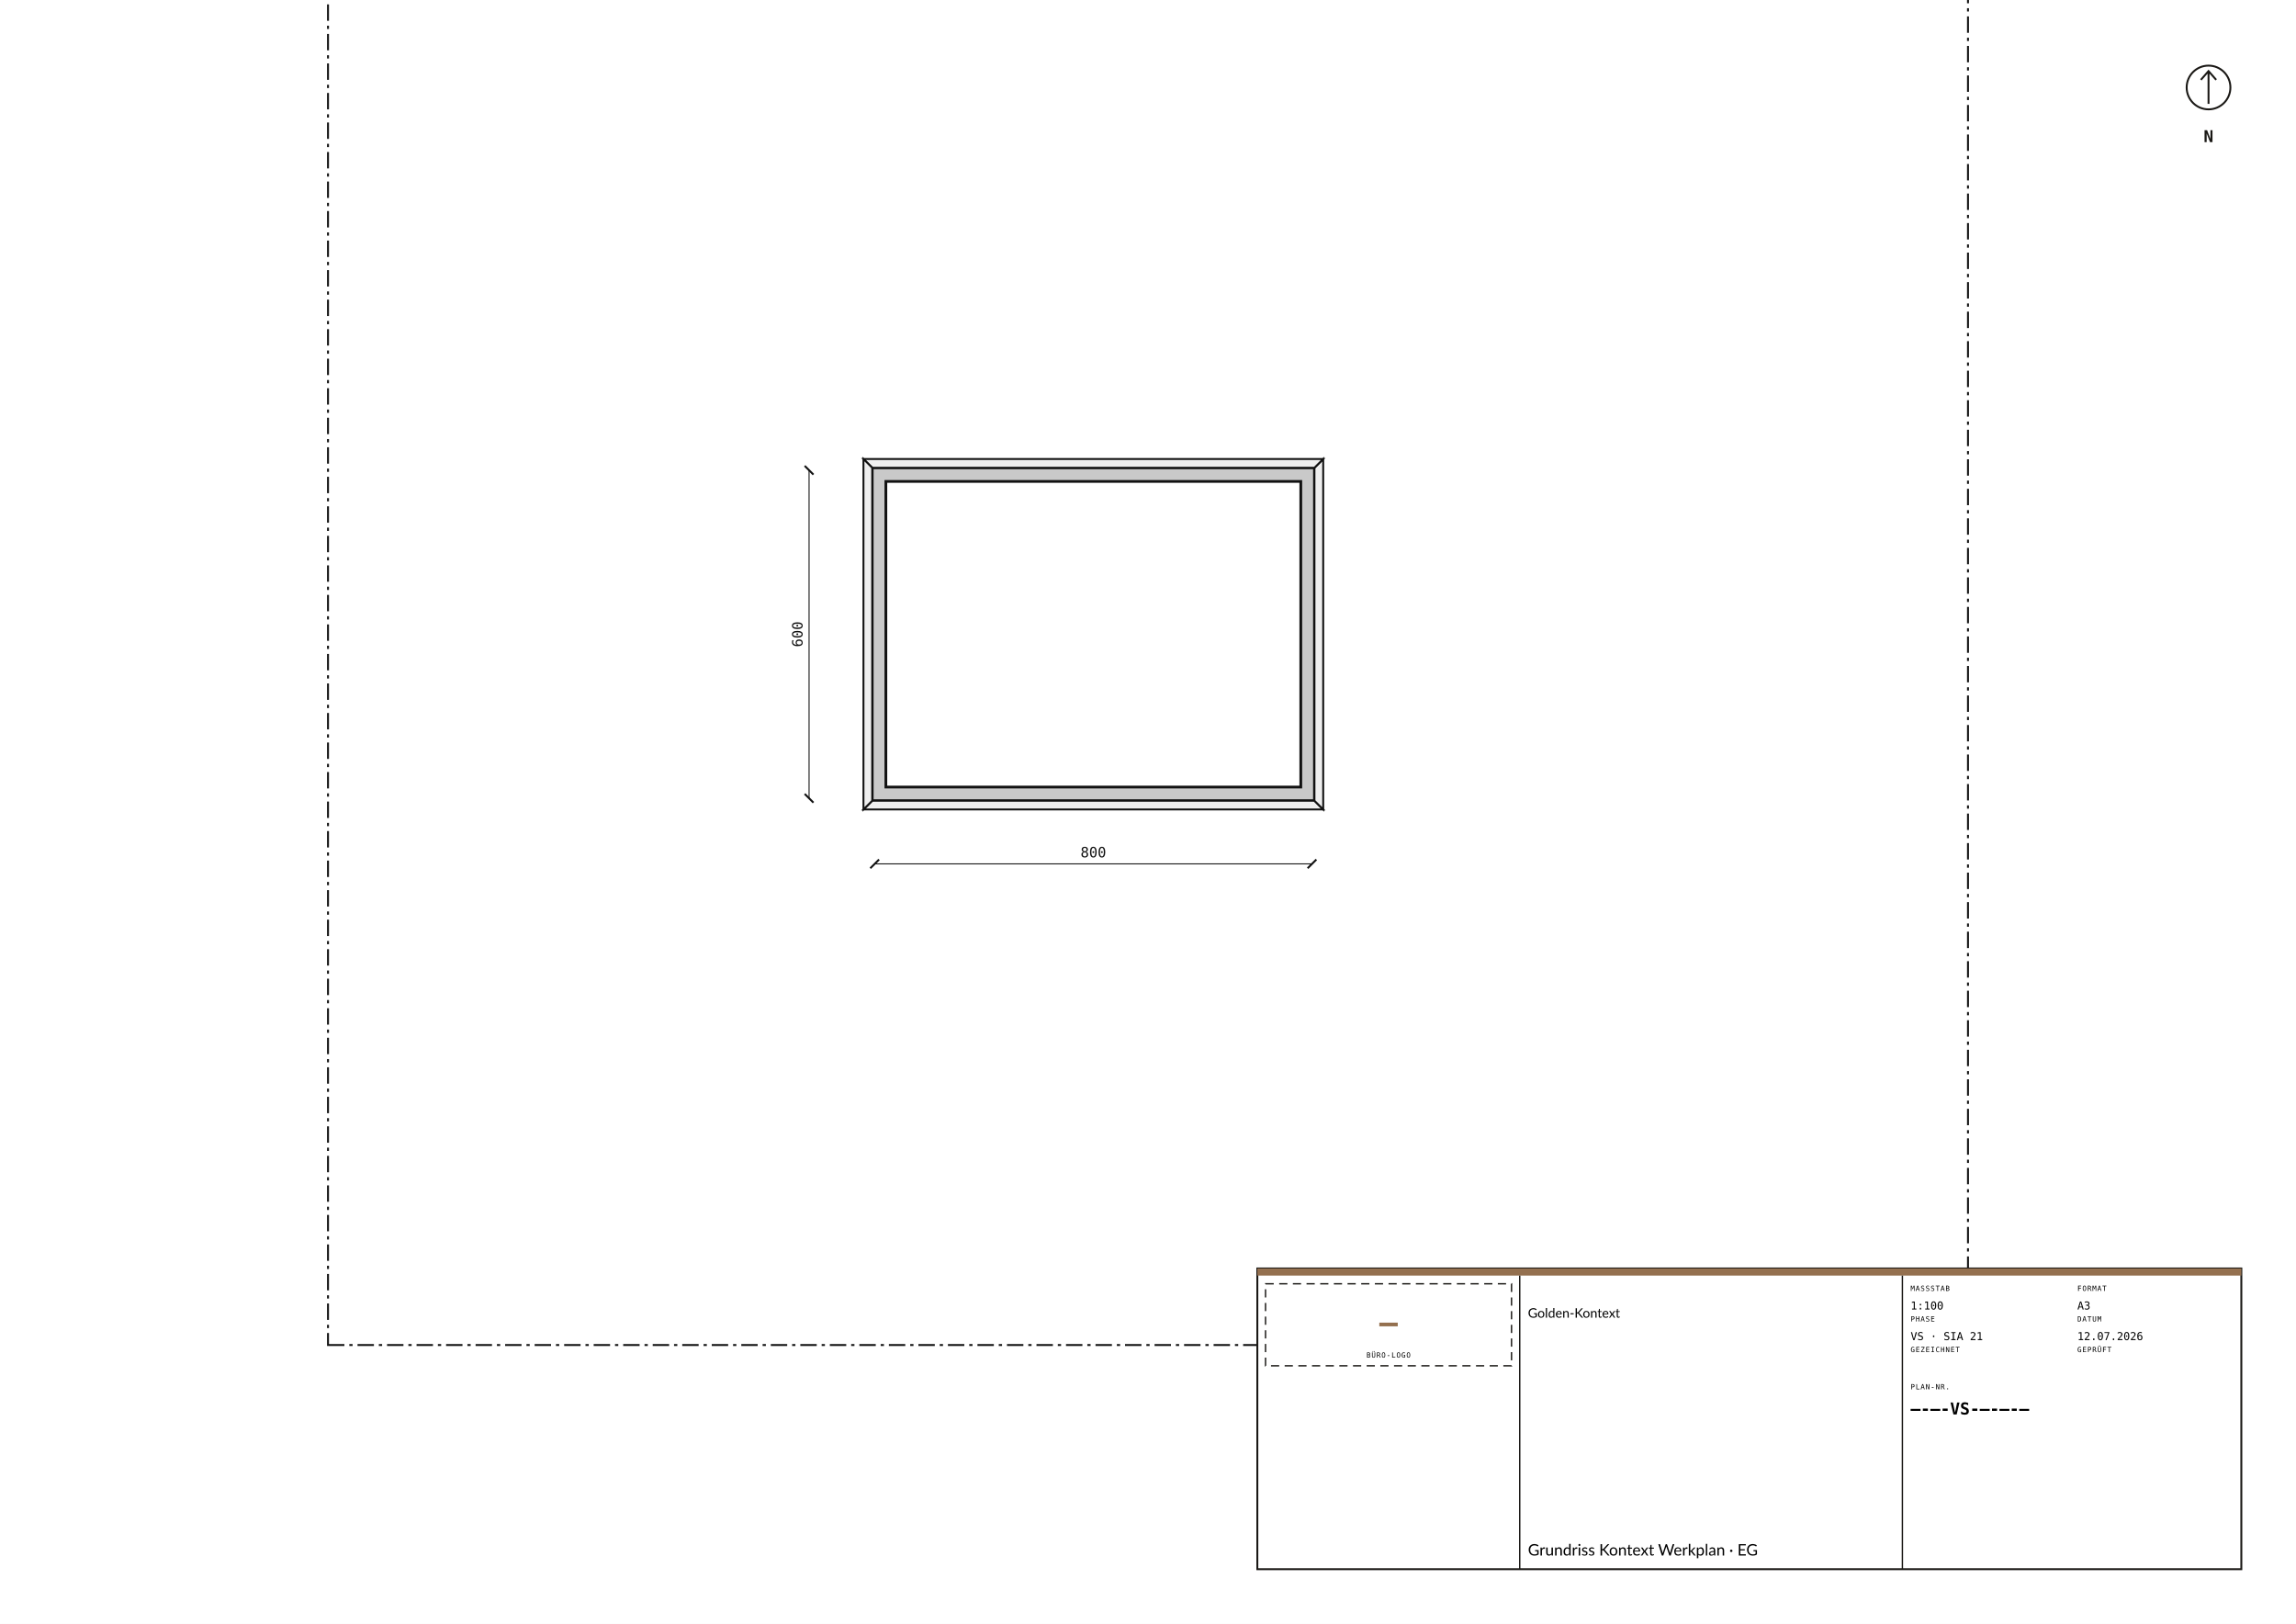
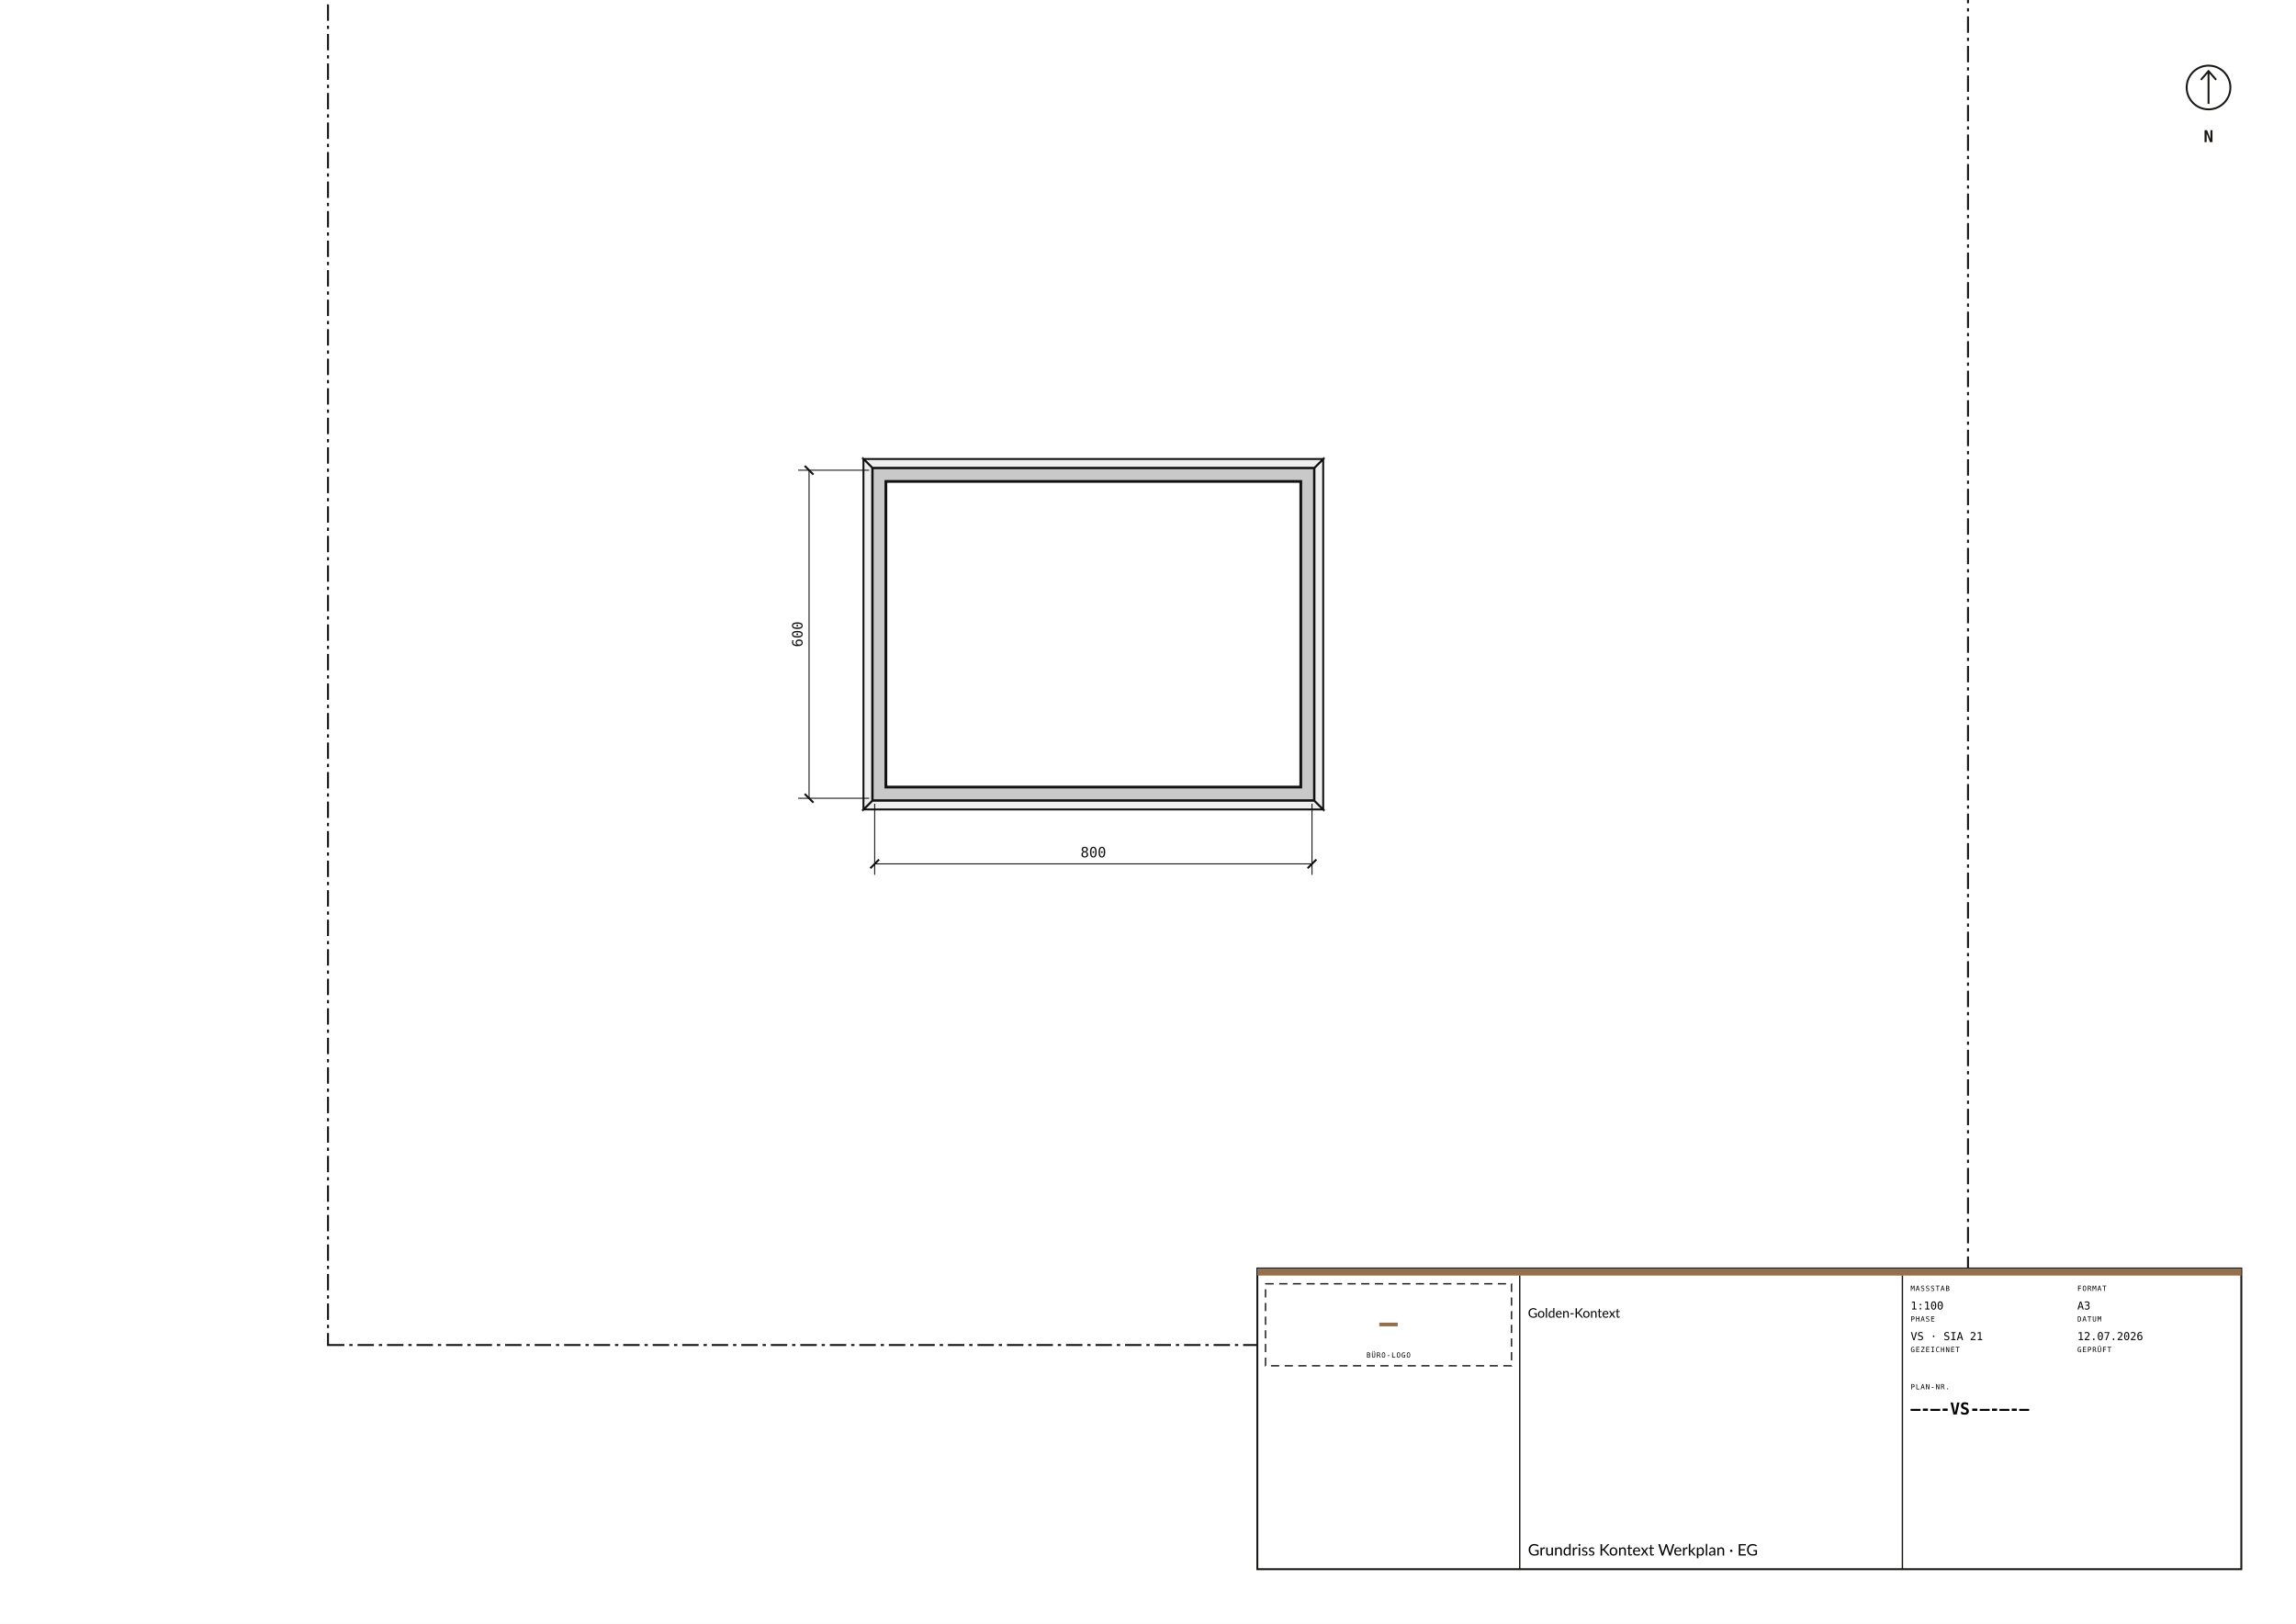
<svg xmlns="http://www.w3.org/2000/svg" width="420mm" height="297mm" viewBox="0 0 420 297" font-family="Helvetica, Arial, sans-serif">
  <rect width="420" height="297" fill="white" />
  <g transform="translate(160.00, 146.00) scale(0.01)">
    <path d="M 8045 45 L 8045 -6045 L -45 -6045 L -45 45 Z M 205 -5795 L 7795 -5795 L 7795 -205 L 205 -205 Z" fill-rule="evenodd" fill="#c9c9c9" stroke="#111" stroke-width="50" />
    <path d="M -45 45 L 8045 45 L 8205 205 L -205 205 Z" fill-rule="evenodd" fill="#efefef" stroke="#111" stroke-width="35" />
    <path d="M 8045 45 L 8045 -6045 L 8205 -6205 L 8205 205 Z" fill-rule="evenodd" fill="#efefef" stroke="#111" stroke-width="35" />
    <path d="M 8045 -6045 L -45 -6045 L -205 -6205 L 8205 -6205 Z" fill-rule="evenodd" fill="#efefef" stroke="#111" stroke-width="35" />
    <path d="M -45 -6045 L -45 45 L -205 205 L -205 -6205 Z" fill-rule="evenodd" fill="#efefef" stroke="#111" stroke-width="35" />
    <path d="M -10000 10000 L 20000 10000 L 20000 -16000 L -10000 -16000 Z" fill-rule="evenodd" fill="none" stroke="#111" stroke-width="35" stroke-dasharray="300 90 60 90" />
    <g stroke="#111" fill="#111">
      <line x1="0" y1="1200" x2="8000" y2="1200" stroke-width="18" />
+       <line x1="0" y1="100" x2="0" y2="1400" stroke-width="18" />
+       <line x1="8000" y1="100" x2="8000" y2="1400" stroke-width="18" />
      <line x1="-80" y1="1280" x2="80" y2="1120" stroke-width="36" />
      <line x1="7920" y1="1280" x2="8080" y2="1120" stroke-width="36" />
      <text x="4000" y="1080" text-anchor="middle" font-size="260" font-family="'IBM Plex Mono', ui-monospace, monospace" stroke="none">800</text>
    </g>
    <g stroke="#111" fill="#111">
      <line x1="-1200" y1="0" x2="-1200" y2="-6000" stroke-width="18" />
+       <line x1="-100" y1="0" x2="-1400" y2="0" stroke-width="18" />
+       <line x1="-100" y1="-6000" x2="-1400" y2="-6000" stroke-width="18" />
      <line x1="-1280" y1="-80" x2="-1120" y2="80" stroke-width="36" />
      <line x1="-1280" y1="-6080" x2="-1120" y2="-5920" stroke-width="36" />
      <text x="-1320" y="-3000" text-anchor="middle" font-size="260" font-family="'IBM Plex Mono', ui-monospace, monospace" stroke="none" transform="rotate(-90 -1320 -3000)">600</text>
    </g>
  </g>
  <g data-teil="nordpfeil" stroke="#1A1815" fill="none" stroke-width="0.35">
    <circle cx="404.00" cy="16.00" r="4" />
    <path d="M 404.00 19.00 L 404.00 13.00 M 402.60 14.60 L 404.00 13.00 L 405.40 14.60" />
    <text x="404.00" y="26.00" text-anchor="middle" font-family="'IBM Plex Mono', ui-monospace, monospace" font-size="3" font-feature-settings="'tnum'" font-weight="bold" stroke="none" fill="#1A1815">N</text>
  </g>
  <g data-teil="plankopf">
    <rect x="230" y="232" width="180" height="55" fill="white" stroke="#1A1815" stroke-width="0.35" />
    <rect x="230" y="232" width="180" height="1.3" fill="#94704F" />
    <line x1="278" y1="233.3" x2="278" y2="287" stroke="#1A1815" stroke-width="0.25" />
    <line x1="348" y1="233.3" x2="348" y2="287" stroke="#1A1815" stroke-width="0.25" />
    <rect x="231.5" y="234.8" width="45" height="15" fill="none" stroke="#1A1815" stroke-width="0.25" stroke-dasharray="1.5 1" />
    <text x="254.00" y="243.80" text-anchor="middle" font-family="'IBM Plex Mono', ui-monospace, monospace" font-size="5.6" font-feature-settings="'tnum'" font-weight="bold" fill="#94704F">—</text>
    <text x="254.00" y="248.30" text-anchor="middle" font-family="'IBM Plex Mono', ui-monospace, monospace" font-size="1.3" font-feature-settings="'tnum'" letter-spacing="0.1em">BÜRO-LOGO</text>
    <text x="279.50" y="241.00" text-anchor="start" font-family="'Lato', Helvetica, Arial, sans-serif" font-size="2.4">Golden-Kontext</text>
    <text x="279.50" y="284.50" text-anchor="start" font-family="'Lato', Helvetica, Arial, sans-serif" font-size="2.9">Grundriss Kontext Werkplan · EG</text>
    <text x="349.50" y="236.10" text-anchor="start" font-family="'IBM Plex Mono', ui-monospace, monospace" font-size="1.3" font-feature-settings="'tnum'" letter-spacing="0.1em">MASSSTAB</text>
    <text x="349.50" y="239.50" text-anchor="start" font-family="'IBM Plex Mono', ui-monospace, monospace" font-size="2" font-feature-settings="'tnum'">1:100</text>
    <text x="380.00" y="236.10" text-anchor="start" font-family="'IBM Plex Mono', ui-monospace, monospace" font-size="1.3" font-feature-settings="'tnum'" letter-spacing="0.1em">FORMAT</text>
    <text x="380.00" y="239.50" text-anchor="start" font-family="'IBM Plex Mono', ui-monospace, monospace" font-size="2" font-feature-settings="'tnum'">A3</text>
    <text x="349.50" y="241.70" text-anchor="start" font-family="'IBM Plex Mono', ui-monospace, monospace" font-size="1.3" font-feature-settings="'tnum'" letter-spacing="0.1em">PHASE</text>
    <text x="349.50" y="245.10" text-anchor="start" font-family="'IBM Plex Mono', ui-monospace, monospace" font-size="2" font-feature-settings="'tnum'">VS · SIA 21</text>
    <text x="380.00" y="241.70" text-anchor="start" font-family="'IBM Plex Mono', ui-monospace, monospace" font-size="1.3" font-feature-settings="'tnum'" letter-spacing="0.1em">DATUM</text>
    <text x="380.00" y="245.10" text-anchor="start" font-family="'IBM Plex Mono', ui-monospace, monospace" font-size="2" font-feature-settings="'tnum'">12.07.2026</text>
    <text x="349.50" y="247.30" text-anchor="start" font-family="'IBM Plex Mono', ui-monospace, monospace" font-size="1.3" font-feature-settings="'tnum'" letter-spacing="0.1em">GEZEICHNET</text>
    <text x="380.00" y="247.30" text-anchor="start" font-family="'IBM Plex Mono', ui-monospace, monospace" font-size="1.3" font-feature-settings="'tnum'" letter-spacing="0.1em">GEPRÜFT</text>
    <text x="349.50" y="254.10" text-anchor="start" font-family="'IBM Plex Mono', ui-monospace, monospace" font-size="1.3" font-feature-settings="'tnum'" letter-spacing="0.1em">PLAN-NR.</text>
    <text x="349.50" y="258.70" text-anchor="start" font-family="'IBM Plex Mono', ui-monospace, monospace" font-size="3" font-feature-settings="'tnum'" font-weight="bold">—-—-VS-—-—-—</text>
  </g>
</svg>
